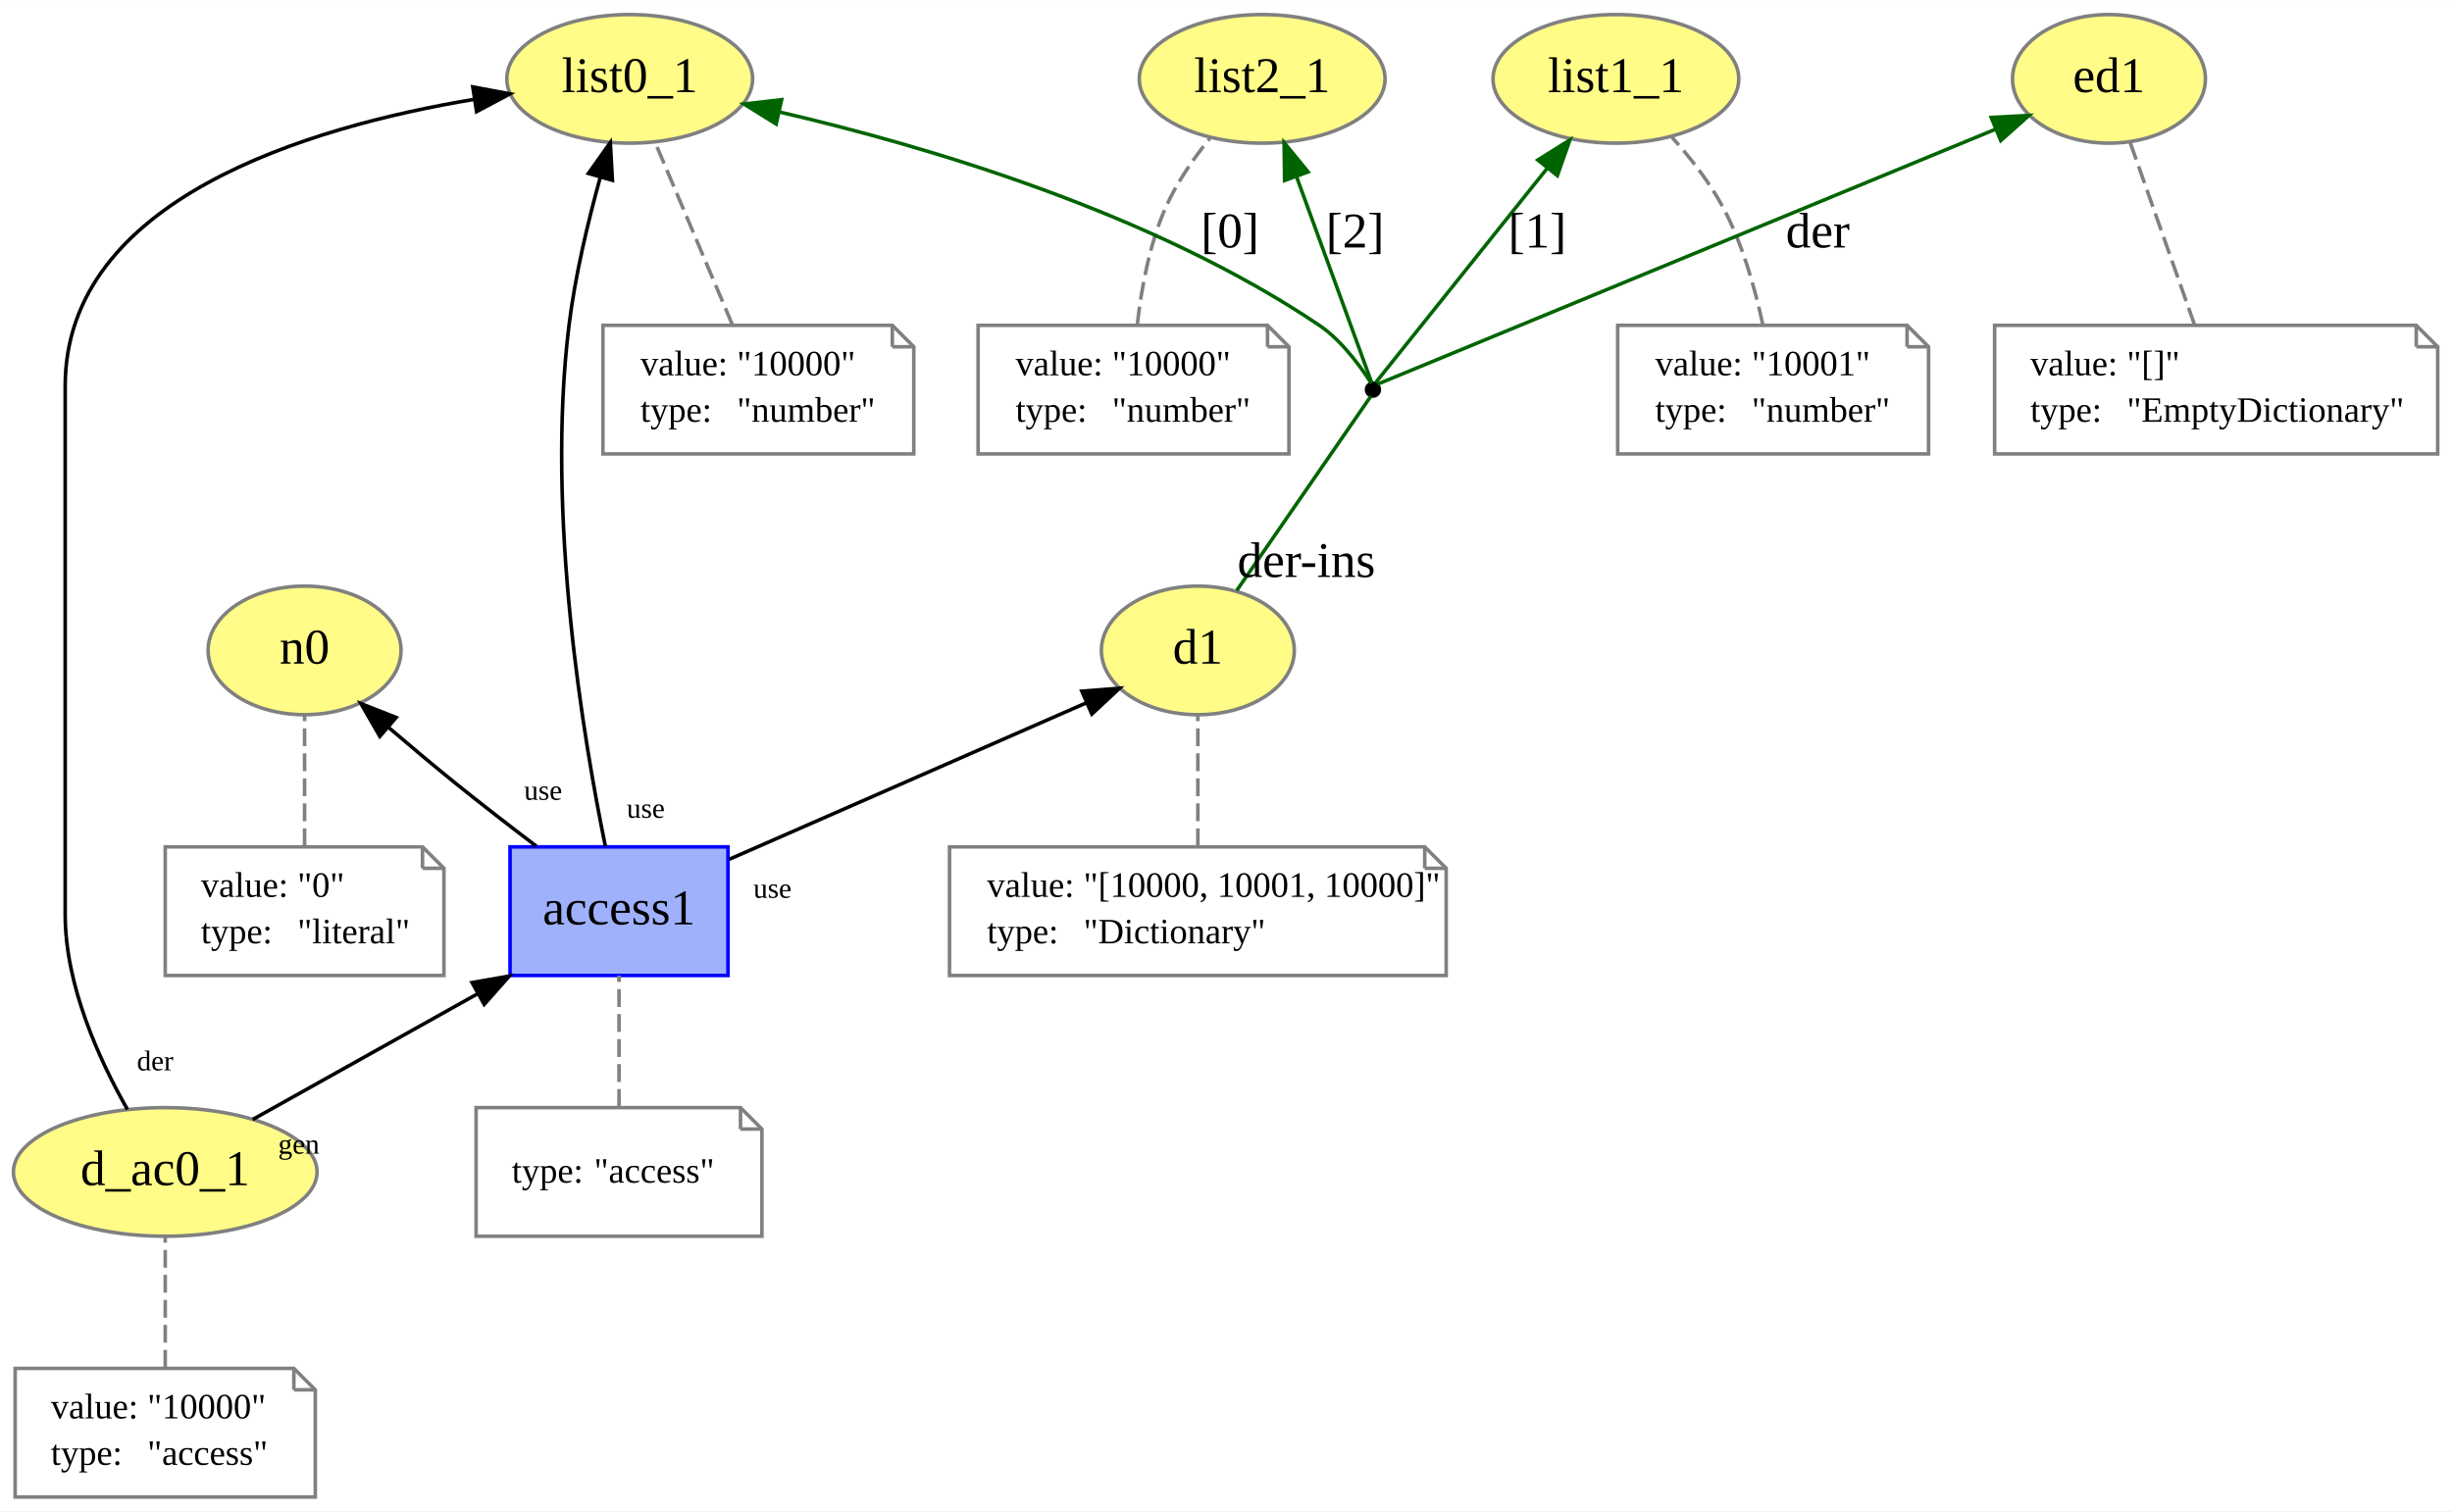
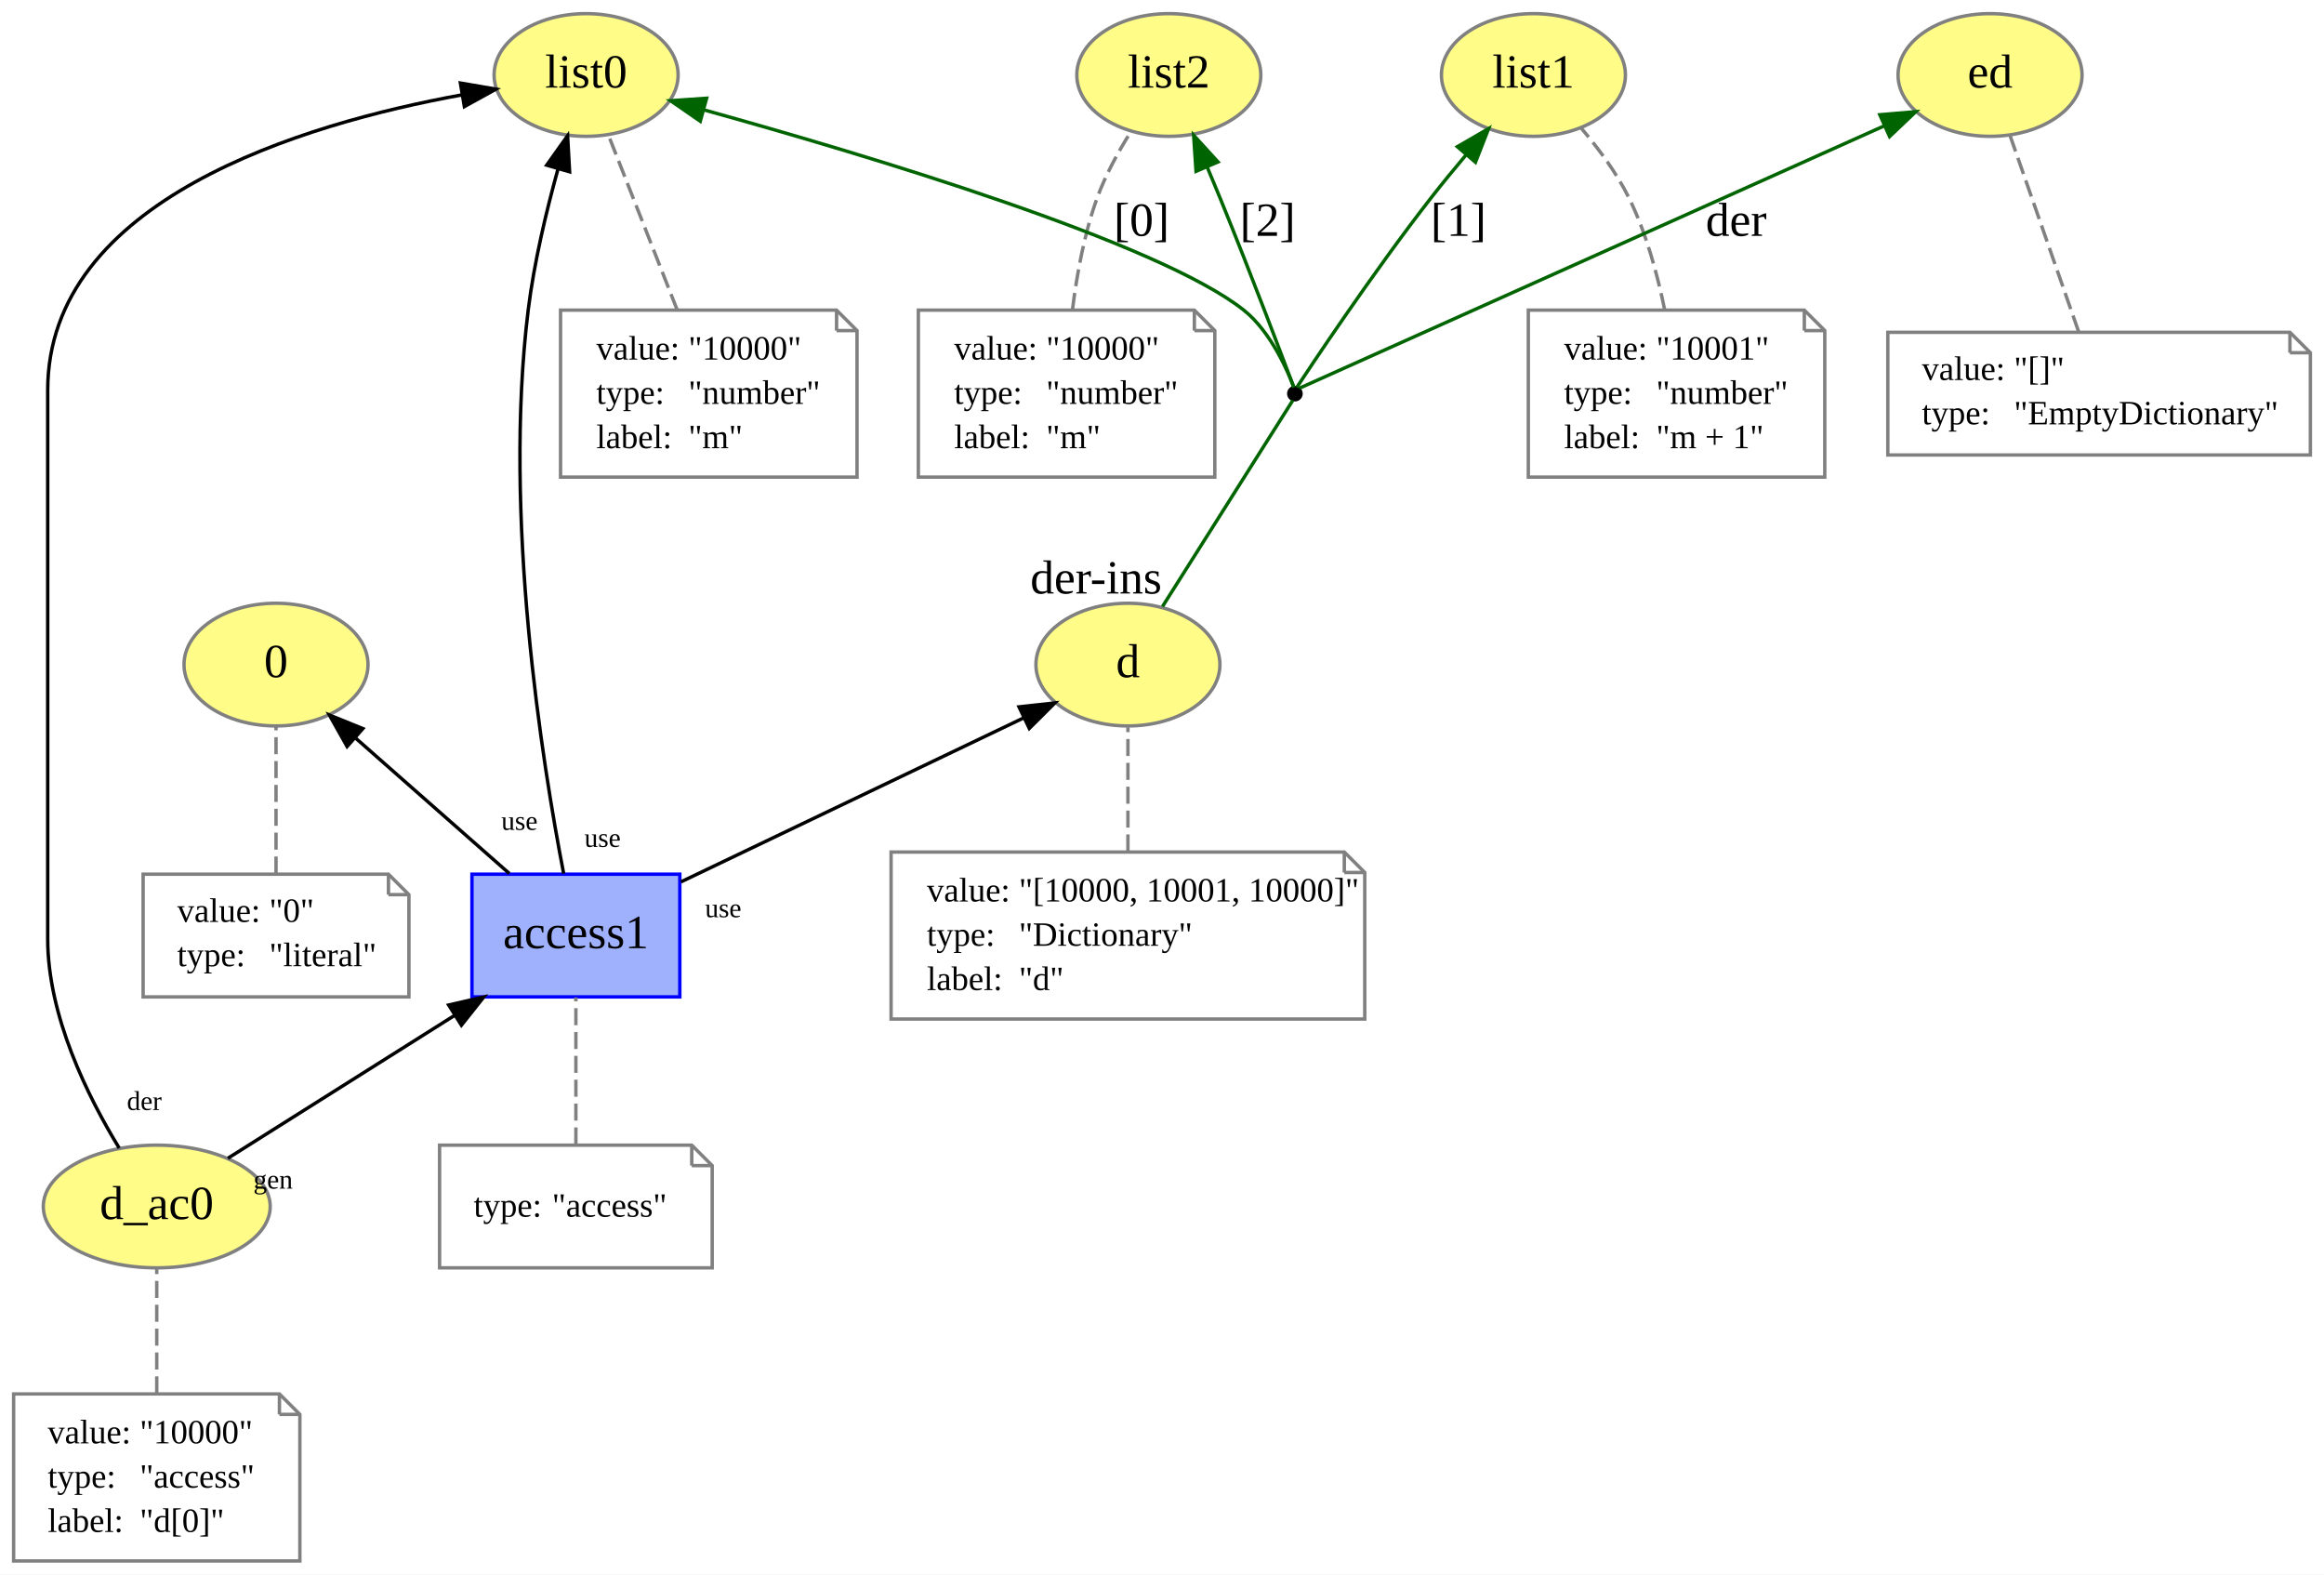
- <svg xmlns="http://www.w3.org/2000/svg" xmlns:xlink="http://www.w3.org/1999/xlink" width="686pt" height="423pt" viewBox="0.00 0.00 686.25 423.00">
-   <g id="graph0" class="graph" transform="scale(1 1) rotate(0) translate(4 419)">
-     <polygon fill="white" stroke="none" points="-4,4 -4,-419 682.246,-419 682.246,4 -4,4" />
+ <svg xmlns="http://www.w3.org/2000/svg" xmlns:xlink="http://www.w3.org/1999/xlink" width="682pt" height="462pt" viewBox="0.00 0.00 682.00 462.00">
+   <g id="graph0" class="graph" transform="scale(1 1) rotate(0) translate(4 458)">
+     <polygon fill="white" stroke="none" points="-4,4 -4,-458 678,-458 678,4 -4,4" />
    <g id="node1" class="node">
      <g id="a_node1">
-         <a xlink:href="http://example.org/list0_1" xlink:title="list0_1">
-           <ellipse fill="#fffc87" stroke="#808080" cx="172.246" cy="-397" rx="34.394" ry="18" />
-           <text text-anchor="middle" x="172.246" y="-393.3" font-family="Times New Roman,serif" font-size="14.00">list0_1</text>
+         <a xlink:href="http://example.org/list0" xlink:title="list0">
+           <ellipse fill="#fffc87" stroke="#808080" cx="168" cy="-436" rx="27" ry="18" />
+           <text text-anchor="middle" x="168" y="-432.3" font-family="Times New Roman,serif" font-size="14.00">list0</text>
        </a>
      </g>
    </g>
    <g id="node2" class="node">
-       <polygon fill="none" stroke="gray" points="245.746,-328 164.746,-328 164.746,-292 251.746,-292 251.746,-322 245.746,-328" />
-       <polyline fill="none" stroke="gray" points="245.746,-328 245.746,-322 " />
-       <polyline fill="none" stroke="gray" points="251.746,-322 245.746,-322 " />
-       <text text-anchor="start" x="175.246" y="-314" font-family="Times New Roman,serif" font-size="10.00">value:</text>
-       <text text-anchor="start" x="202.246" y="-314" font-family="Times New Roman,serif" font-size="10.00">"10000"</text>
-       <text text-anchor="start" x="175.246" y="-301" font-family="Times New Roman,serif" font-size="10.00">type:</text>
-       <text text-anchor="start" x="202.246" y="-301" font-family="Times New Roman,serif" font-size="10.00">"number"</text>
+       <polygon fill="none" stroke="gray" points="241.5,-367 160.5,-367 160.5,-318 247.5,-318 247.5,-361 241.5,-367" />
+       <polyline fill="none" stroke="gray" points="241.5,-367 241.5,-361 " />
+       <polyline fill="none" stroke="gray" points="247.5,-361 241.5,-361 " />
+       <text text-anchor="start" x="171" y="-352.5" font-family="Times New Roman,serif" font-size="10.00">value:</text>
+       <text text-anchor="start" x="198" y="-352.5" font-family="Times New Roman,serif" font-size="10.00">"10000"</text>
+       <text text-anchor="start" x="171" y="-339.5" font-family="Times New Roman,serif" font-size="10.00">type:</text>
+       <text text-anchor="start" x="198" y="-339.5" font-family="Times New Roman,serif" font-size="10.00">"number"</text>
+       <text text-anchor="start" x="171" y="-326.5" font-family="Times New Roman,serif" font-size="10.00">label:</text>
+       <text text-anchor="start" x="198" y="-326.5" font-family="Times New Roman,serif" font-size="10.00">"m"</text>
    </g>
    <g id="edge1" class="edge">
-       <path fill="none" stroke="gray" stroke-dasharray="5,2" d="M200.961,-328.201C194.674,-343.045 185.645,-364.363 179.398,-379.115" />
+       <path fill="none" stroke="gray" stroke-dasharray="5,2" d="M194.729,-367.064C188.396,-383.161 180.16,-404.093 174.514,-418.443" />
    </g>
    <g id="node3" class="node">
      <g id="a_node3">
-         <a xlink:href="http://example.org/list1_1" xlink:title="list1_1">
-           <ellipse fill="#fffc87" stroke="#808080" cx="448.246" cy="-397" rx="34.394" ry="18" />
-           <text text-anchor="middle" x="448.246" y="-393.3" font-family="Times New Roman,serif" font-size="14.00">list1_1</text>
+         <a xlink:href="http://example.org/list1" xlink:title="list1">
+           <ellipse fill="#fffc87" stroke="#808080" cx="446" cy="-436" rx="27" ry="18" />
+           <text text-anchor="middle" x="446" y="-432.3" font-family="Times New Roman,serif" font-size="14.00">list1</text>
        </a>
      </g>
    </g>
    <g id="node4" class="node">
-       <polygon fill="none" stroke="gray" points="529.746,-328 448.746,-328 448.746,-292 535.746,-292 535.746,-322 529.746,-328" />
-       <polyline fill="none" stroke="gray" points="529.746,-328 529.746,-322 " />
-       <polyline fill="none" stroke="gray" points="535.746,-322 529.746,-322 " />
-       <text text-anchor="start" x="459.246" y="-314" font-family="Times New Roman,serif" font-size="10.00">value:</text>
-       <text text-anchor="start" x="486.246" y="-314" font-family="Times New Roman,serif" font-size="10.00">"10001"</text>
-       <text text-anchor="start" x="459.246" y="-301" font-family="Times New Roman,serif" font-size="10.00">type:</text>
-       <text text-anchor="start" x="486.246" y="-301" font-family="Times New Roman,serif" font-size="10.00">"number"</text>
+       <polygon fill="none" stroke="gray" points="525.5,-367 444.5,-367 444.5,-318 531.5,-318 531.5,-361 525.5,-367" />
+       <polyline fill="none" stroke="gray" points="525.5,-367 525.5,-361 " />
+       <polyline fill="none" stroke="gray" points="531.5,-361 525.5,-361 " />
+       <text text-anchor="start" x="455" y="-352.5" font-family="Times New Roman,serif" font-size="10.00">value:</text>
+       <text text-anchor="start" x="482" y="-352.5" font-family="Times New Roman,serif" font-size="10.00">"10001"</text>
+       <text text-anchor="start" x="455" y="-339.5" font-family="Times New Roman,serif" font-size="10.00">type:</text>
+       <text text-anchor="start" x="482" y="-339.5" font-family="Times New Roman,serif" font-size="10.00">"number"</text>
+       <text text-anchor="start" x="455" y="-326.5" font-family="Times New Roman,serif" font-size="10.00">label:</text>
+       <text text-anchor="start" x="482" y="-326.5" font-family="Times New Roman,serif" font-size="10.00">"m + 1"</text>
    </g>
    <g id="edge2" class="edge">
-       <path fill="none" stroke="gray" stroke-dasharray="5,2" d="M489.325,-328.368C487.185,-338.324 483.685,-350.824 478.246,-361 474.474,-368.058 469.071,-374.943 463.887,-380.712" />
+       <path fill="none" stroke="gray" stroke-dasharray="5,2" d="M484.509,-367.109C482.378,-377.553 479.058,-389.762 474,-400 470.416,-407.256 465.123,-414.393 460.101,-420.31" />
    </g>
    <g id="node5" class="node">
      <g id="a_node5">
-         <a xlink:href="http://example.org/list2_1" xlink:title="list2_1">
-           <ellipse fill="#fffc87" stroke="#808080" cx="349.246" cy="-397" rx="34.394" ry="18" />
-           <text text-anchor="middle" x="349.246" y="-393.3" font-family="Times New Roman,serif" font-size="14.00">list2_1</text>
+         <a xlink:href="http://example.org/list2" xlink:title="list2">
+           <ellipse fill="#fffc87" stroke="#808080" cx="339" cy="-436" rx="27" ry="18" />
+           <text text-anchor="middle" x="339" y="-432.3" font-family="Times New Roman,serif" font-size="14.00">list2</text>
        </a>
      </g>
    </g>
    <g id="node6" class="node">
-       <polygon fill="none" stroke="gray" points="350.746,-328 269.746,-328 269.746,-292 356.746,-292 356.746,-322 350.746,-328" />
-       <polyline fill="none" stroke="gray" points="350.746,-328 350.746,-322 " />
-       <polyline fill="none" stroke="gray" points="356.746,-322 350.746,-322 " />
-       <text text-anchor="start" x="280.246" y="-314" font-family="Times New Roman,serif" font-size="10.00">value:</text>
-       <text text-anchor="start" x="307.246" y="-314" font-family="Times New Roman,serif" font-size="10.00">"10000"</text>
-       <text text-anchor="start" x="280.246" y="-301" font-family="Times New Roman,serif" font-size="10.00">type:</text>
-       <text text-anchor="start" x="307.246" y="-301" font-family="Times New Roman,serif" font-size="10.00">"number"</text>
+       <polygon fill="none" stroke="gray" points="346.5,-367 265.5,-367 265.5,-318 352.5,-318 352.5,-361 346.5,-367" />
+       <polyline fill="none" stroke="gray" points="346.5,-367 346.5,-361 " />
+       <polyline fill="none" stroke="gray" points="352.5,-361 346.5,-361 " />
+       <text text-anchor="start" x="276" y="-352.5" font-family="Times New Roman,serif" font-size="10.00">value:</text>
+       <text text-anchor="start" x="303" y="-352.5" font-family="Times New Roman,serif" font-size="10.00">"10000"</text>
+       <text text-anchor="start" x="276" y="-339.5" font-family="Times New Roman,serif" font-size="10.00">type:</text>
+       <text text-anchor="start" x="303" y="-339.5" font-family="Times New Roman,serif" font-size="10.00">"number"</text>
+       <text text-anchor="start" x="276" y="-326.5" font-family="Times New Roman,serif" font-size="10.00">label:</text>
+       <text text-anchor="start" x="303" y="-326.5" font-family="Times New Roman,serif" font-size="10.00">"m"</text>
    </g>
    <g id="edge3" class="edge">
-       <path fill="none" stroke="gray" stroke-dasharray="5,2" d="M314.312,-328.26C315.418,-338.18 317.668,-350.68 322.246,-361 325.296,-367.875 329.968,-374.615 334.573,-380.316" />
+       <path fill="none" stroke="gray" stroke-dasharray="5,2" d="M310.726,-367.097C311.995,-377.426 314.194,-389.547 318,-400 320.424,-406.659 324.159,-413.456 327.811,-419.267" />
    </g>
    <g id="node7" class="node">
      <g id="a_node7">
-         <a xlink:href="http://example.org/ed1" xlink:title="ed1">
-           <ellipse fill="#fffc87" stroke="#808080" cx="586.246" cy="-397" rx="27" ry="18" />
-           <text text-anchor="middle" x="586.246" y="-393.3" font-family="Times New Roman,serif" font-size="14.00">ed1</text>
+         <a xlink:href="http://example.org/ed" xlink:title="ed">
+           <ellipse fill="#fffc87" stroke="#808080" cx="580" cy="-436" rx="27" ry="18" />
+           <text text-anchor="middle" x="580" y="-432.3" font-family="Times New Roman,serif" font-size="14.00">ed</text>
        </a>
      </g>
    </g>
    <g id="node8" class="node">
-       <polygon fill="none" stroke="gray" points="672.246,-328 554.246,-328 554.246,-292 678.246,-292 678.246,-322 672.246,-328" />
-       <polyline fill="none" stroke="gray" points="672.246,-328 672.246,-322 " />
-       <polyline fill="none" stroke="gray" points="678.246,-322 672.246,-322 " />
-       <text text-anchor="start" x="564.246" y="-314" font-family="Times New Roman,serif" font-size="10.00">value:</text>
-       <text text-anchor="start" x="591.246" y="-314" font-family="Times New Roman,serif" font-size="10.00">"[]"</text>
-       <text text-anchor="start" x="564.246" y="-301" font-family="Times New Roman,serif" font-size="10.00">type:</text>
-       <text text-anchor="start" x="591.246" y="-301" font-family="Times New Roman,serif" font-size="10.00">"EmptyDictionary"</text>
+       <polygon fill="none" stroke="gray" points="668,-360.5 550,-360.5 550,-324.5 674,-324.5 674,-354.5 668,-360.5" />
+       <polyline fill="none" stroke="gray" points="668,-360.5 668,-354.5 " />
+       <polyline fill="none" stroke="gray" points="674,-354.5 668,-354.5 " />
+       <text text-anchor="start" x="560" y="-346.5" font-family="Times New Roman,serif" font-size="10.00">value:</text>
+       <text text-anchor="start" x="587" y="-346.5" font-family="Times New Roman,serif" font-size="10.00">"[]"</text>
+       <text text-anchor="start" x="560" y="-333.5" font-family="Times New Roman,serif" font-size="10.00">type:</text>
+       <text text-anchor="start" x="587" y="-333.5" font-family="Times New Roman,serif" font-size="10.00">"EmptyDictionary"</text>
    </g>
    <g id="edge4" class="edge">
-       <path fill="none" stroke="gray" stroke-dasharray="5,2" d="M610.175,-328.201C604.902,-343.142 597.314,-364.642 592.104,-379.403" />
+       <path fill="none" stroke="gray" stroke-dasharray="5,2" d="M605.981,-360.71C600.224,-377.173 591.596,-401.844 585.884,-418.176" />
    </g>
    <g id="node9" class="node">
      <g id="a_node9">
-         <a xlink:href="http://example.org/d1" xlink:title="d1">
-           <ellipse fill="#fffc87" stroke="#808080" cx="331.246" cy="-237" rx="27" ry="18" />
-           <text text-anchor="middle" x="331.246" y="-233.3" font-family="Times New Roman,serif" font-size="14.00">d1</text>
+         <a xlink:href="http://example.org/d" xlink:title="d">
+           <ellipse fill="#fffc87" stroke="#808080" cx="327" cy="-263" rx="27" ry="18" />
+           <text text-anchor="middle" x="327" y="-259.3" font-family="Times New Roman,serif" font-size="14.00">d</text>
        </a>
      </g>
    </g>
    <g id="node11" class="node">
-       <ellipse fill="black" stroke="black" cx="380.246" cy="-310" rx="1.8" ry="1.8" />
+       <ellipse fill="black" stroke="black" cx="376" cy="-342.5" rx="1.8" ry="1.8" />
    </g>
    <g id="edge6" class="edge">
-       <path fill="none" stroke="darkgreen" d="M342.121,-253.757C355.203,-272.713 375.886,-302.682 379.649,-308.134" />
-       <text text-anchor="middle" x="361.621" y="-257.557" font-family="Times New Roman,serif" font-size="14.00">der-ins</text>
+       <path fill="none" stroke="darkgreen" d="M337.153,-280.058C350.16,-300.63 371.496,-334.377 375.383,-340.524" />
+       <text text-anchor="middle" x="317.653" y="-283.858" font-family="Times New Roman,serif" font-size="14.00">der-ins</text>
    </g>
    <g id="node10" class="node">
-       <polygon fill="none" stroke="gray" points="394.746,-182 261.746,-182 261.746,-146 400.746,-146 400.746,-176 394.746,-182" />
-       <polyline fill="none" stroke="gray" points="394.746,-182 394.746,-176 " />
-       <polyline fill="none" stroke="gray" points="400.746,-176 394.746,-176 " />
-       <text text-anchor="start" x="272.246" y="-168" font-family="Times New Roman,serif" font-size="10.00">value:</text>
-       <text text-anchor="start" x="299.246" y="-168" font-family="Times New Roman,serif" font-size="10.00">"[10000, 10001, 10000]"</text>
-       <text text-anchor="start" x="272.246" y="-155" font-family="Times New Roman,serif" font-size="10.00">type:</text>
-       <text text-anchor="start" x="299.246" y="-155" font-family="Times New Roman,serif" font-size="10.00">"Dictionary"</text>
+       <polygon fill="none" stroke="gray" points="390.5,-208 257.5,-208 257.5,-159 396.5,-159 396.5,-202 390.5,-208" />
+       <polyline fill="none" stroke="gray" points="390.5,-208 390.5,-202 " />
+       <polyline fill="none" stroke="gray" points="396.5,-202 390.5,-202 " />
+       <text text-anchor="start" x="268" y="-193.5" font-family="Times New Roman,serif" font-size="10.00">value:</text>
+       <text text-anchor="start" x="295" y="-193.5" font-family="Times New Roman,serif" font-size="10.00">"[10000, 10001, 10000]"</text>
+       <text text-anchor="start" x="268" y="-180.5" font-family="Times New Roman,serif" font-size="10.00">type:</text>
+       <text text-anchor="start" x="295" y="-180.5" font-family="Times New Roman,serif" font-size="10.00">"Dictionary"</text>
+       <text text-anchor="start" x="268" y="-167.5" font-family="Times New Roman,serif" font-size="10.00">label:</text>
+       <text text-anchor="start" x="295" y="-167.5" font-family="Times New Roman,serif" font-size="10.00">"d"</text>
    </g>
    <g id="edge5" class="edge">
-       <path fill="none" stroke="gray" stroke-dasharray="5,2" d="M331.246,-182.187C331.246,-193.35 331.246,-207.84 331.246,-218.971" />
+       <path fill="none" stroke="gray" stroke-dasharray="5,2" d="M327,-208.174C327,-219.925 327,-233.869 327,-244.62" />
    </g>
    <g id="edge8" class="edge">
-       <path fill="none" stroke="darkgreen" d="M379.778,-311.767C378.128,-314.412 372.295,-323.247 365.246,-328 318.406,-359.585 255.286,-378.169 214.185,-387.716" />
-       <polygon fill="darkgreen" stroke="darkgreen" points="213.224,-384.345 204.234,-389.951 214.758,-391.175 213.224,-384.345" />
-       <text text-anchor="middle" x="340.246" y="-349.8" font-family="Times New Roman,serif" font-size="14.00">[0]</text>
+       <path fill="none" stroke="darkgreen" d="M375.616,-344.566C374.238,-348.239 369.19,-360.502 361,-367 335.992,-386.842 250.98,-412.337 202.537,-425.77" />
+       <polygon fill="darkgreen" stroke="darkgreen" points="201.505,-422.424 192.789,-428.447 203.359,-429.174 201.505,-422.424" />
+       <text text-anchor="middle" x="331" y="-388.8" font-family="Times New Roman,serif" font-size="14.00">[0]</text>
    </g>
    <g id="edge9" class="edge">
-       <path fill="none" stroke="darkgreen" d="M381.01,-311.955C385.688,-317.802 410.874,-349.285 429.048,-372.003" />
-       <polygon fill="darkgreen" stroke="darkgreen" points="426.396,-374.29 435.376,-379.912 431.862,-369.917 426.396,-374.29" />
-       <text text-anchor="middle" x="426.246" y="-349.8" font-family="Times New Roman,serif" font-size="14.00">[1]</text>
+       <path fill="none" stroke="darkgreen" d="M376.537,-344.317C379.933,-349.475 398.853,-378.013 416,-400 419.239,-404.153 422.795,-408.484 426.292,-412.627" />
+       <polygon fill="darkgreen" stroke="darkgreen" points="423.676,-414.953 432.843,-420.266 428.99,-410.396 423.676,-414.953" />
+       <text text-anchor="middle" x="424" y="-388.8" font-family="Times New Roman,serif" font-size="14.00">[1]</text>
    </g>
    <g id="edge10" class="edge">
-       <path fill="none" stroke="darkgreen" d="M379.898,-311.955C377.835,-317.611 367.027,-347.247 358.823,-369.74" />
-       <polygon fill="darkgreen" stroke="darkgreen" points="355.528,-368.562 355.389,-379.156 362.104,-370.96 355.528,-368.562" />
-       <text text-anchor="middle" x="375.246" y="-349.8" font-family="Times New Roman,serif" font-size="14.00">[2]</text>
+       <path fill="none" stroke="darkgreen" d="M375.7,-344.301C373.801,-349.359 363.242,-377.395 354,-400 352.812,-402.905 351.55,-405.936 350.28,-408.946" />
+       <polygon fill="darkgreen" stroke="darkgreen" points="346.989,-407.742 346.287,-418.313 353.428,-410.487 346.989,-407.742" />
+       <text text-anchor="middle" x="368" y="-388.8" font-family="Times New Roman,serif" font-size="14.00">[2]</text>
    </g>
    <g id="edge7" class="edge">
-       <path fill="none" stroke="darkgreen" d="M381.562,-311.543C394.53,-316.894 500.155,-360.477 554.378,-382.85" />
-       <polygon fill="darkgreen" stroke="darkgreen" points="553.291,-386.188 563.87,-386.767 555.961,-379.717 553.291,-386.188" />
-       <text text-anchor="middle" x="504.746" y="-349.8" font-family="Times New Roman,serif" font-size="14.00">der</text>
+       <path fill="none" stroke="darkgreen" d="M377.303,-344.084C390.177,-349.859 495.266,-396.994 548.841,-421.024" />
+       <polygon fill="darkgreen" stroke="darkgreen" points="547.654,-424.328 558.211,-425.227 550.519,-417.941 547.654,-424.328" />
+       <text text-anchor="middle" x="505.5" y="-388.8" font-family="Times New Roman,serif" font-size="14.00">der</text>
    </g>
    <g id="node12" class="node">
      <g id="a_node12">
-         <a xlink:href="http://example.org/n0" xlink:title="n0">
-           <ellipse fill="#fffc87" stroke="#808080" cx="81.246" cy="-237" rx="27" ry="18" />
-           <text text-anchor="middle" x="81.246" y="-233.3" font-family="Times New Roman,serif" font-size="14.00">n0</text>
+         <a xlink:href="http://example.org/0" xlink:title="0">
+           <ellipse fill="#fffc87" stroke="#808080" cx="77" cy="-263" rx="27" ry="18" />
+           <text text-anchor="middle" x="77" y="-259.3" font-family="Times New Roman,serif" font-size="14.00">0</text>
        </a>
      </g>
    </g>
    <g id="node13" class="node">
-       <polygon fill="none" stroke="gray" points="114.246,-182 42.246,-182 42.246,-146 120.246,-146 120.246,-176 114.246,-182" />
-       <polyline fill="none" stroke="gray" points="114.246,-182 114.246,-176 " />
-       <polyline fill="none" stroke="gray" points="120.246,-176 114.246,-176 " />
-       <text text-anchor="start" x="52.246" y="-168" font-family="Times New Roman,serif" font-size="10.00">value:</text>
-       <text text-anchor="start" x="79.246" y="-168" font-family="Times New Roman,serif" font-size="10.00">"0"</text>
-       <text text-anchor="start" x="52.246" y="-155" font-family="Times New Roman,serif" font-size="10.00">type:</text>
-       <text text-anchor="start" x="79.246" y="-155" font-family="Times New Roman,serif" font-size="10.00">"literal"</text>
+       <polygon fill="none" stroke="gray" points="110,-201.5 38,-201.5 38,-165.5 116,-165.5 116,-195.5 110,-201.5" />
+       <polyline fill="none" stroke="gray" points="110,-201.5 110,-195.5 " />
+       <polyline fill="none" stroke="gray" points="116,-195.5 110,-195.5 " />
+       <text text-anchor="start" x="48" y="-187.5" font-family="Times New Roman,serif" font-size="10.00">value:</text>
+       <text text-anchor="start" x="75" y="-187.5" font-family="Times New Roman,serif" font-size="10.00">"0"</text>
+       <text text-anchor="start" x="48" y="-174.5" font-family="Times New Roman,serif" font-size="10.00">type:</text>
+       <text text-anchor="start" x="75" y="-174.5" font-family="Times New Roman,serif" font-size="10.00">"literal"</text>
    </g>
    <g id="edge11" class="edge">
-       <path fill="none" stroke="gray" stroke-dasharray="5,2" d="M81.246,-182.187C81.246,-193.35 81.246,-207.84 81.246,-218.971" />
+       <path fill="none" stroke="gray" stroke-dasharray="5,2" d="M77,-201.7C77,-214.543 77,-232.017 77,-244.848" />
    </g>
    <g id="node14" class="node">
      <g id="a_node14">
-         <a xlink:href="http://example.org/d_ac0_1" xlink:title="d_ac0_1">
-           <ellipse fill="#fffc87" stroke="#808080" cx="42.246" cy="-91" rx="42.494" ry="18" />
-           <text text-anchor="middle" x="42.246" y="-87.3" font-family="Times New Roman,serif" font-size="14.00">d_ac0_1</text>
+         <a xlink:href="http://example.org/d_ac0" xlink:title="d_ac0">
+           <ellipse fill="#fffc87" stroke="#808080" cx="42" cy="-104" rx="33.295" ry="18" />
+           <text text-anchor="middle" x="42" y="-100.3" font-family="Times New Roman,serif" font-size="14.00">d_ac0</text>
        </a>
      </g>
    </g>
    <g id="edge18" class="edge">
-       <path fill="none" stroke="black" d="M31.661,-108.495C23.732,-122.444 14.246,-143.257 14.246,-163 14.246,-163 14.246,-163 14.246,-311 14.246,-363.234 82.045,-383.509 128.817,-391.281" />
-       <polygon fill="black" stroke="black" points="128.324,-394.747 138.739,-392.798 129.382,-387.827 128.324,-394.747" />
-       <text text-anchor="middle" x="39.42" y="-119.432" font-family="Times New Roman,serif" font-size="8.00">der</text>
+       <path fill="none" stroke="black" d="M30.987,-121.135C21.731,-136.286 10,-159.937 10,-182.5 10,-182.5 10,-182.5 10,-343.5 10,-399.345 84.829,-421.661 131.494,-430.148" />
+       <polygon fill="black" stroke="black" points="131.111,-433.633 141.554,-431.845 132.276,-426.73 131.111,-433.633" />
+       <text text-anchor="middle" x="38.343" y="-132.308" font-family="Times New Roman,serif" font-size="8.00">der</text>
    </g>
    <g id="node16" class="node">
      <g id="a_node16">
        <a xlink:href="http://example.org/access1" xlink:title="access1">
-           <polygon fill="#9fb1fc" stroke="#0000ff" points="199.746,-182 138.746,-182 138.746,-146 199.746,-146 199.746,-182" />
-           <text text-anchor="middle" x="169.246" y="-160.3" font-family="Times New Roman,serif" font-size="14.00">access1</text>
+           <polygon fill="#9fb1fc" stroke="#0000ff" points="195.5,-201.5 134.5,-201.5 134.5,-165.5 195.5,-165.5 195.5,-201.5" />
+           <text text-anchor="middle" x="165" y="-179.8" font-family="Times New Roman,serif" font-size="14.00">access1</text>
        </a>
      </g>
    </g>
    <g id="edge17" class="edge">
-       <path fill="none" stroke="black" d="M66.733,-105.69C84.565,-115.658 109.098,-129.374 129.694,-140.888" />
-       <polygon fill="black" stroke="black" points="128.107,-144.011 138.544,-145.836 131.523,-137.901 128.107,-144.011" />
-       <text text-anchor="middle" x="79.618" y="-96.111" font-family="Times New Roman,serif" font-size="8.00">gen</text>
+       <path fill="none" stroke="black" d="M62.865,-118.147C81.058,-129.61 107.837,-146.483 129.411,-160.076" />
+       <polygon fill="black" stroke="black" points="127.669,-163.115 137.995,-165.485 131.4,-157.193 127.669,-163.115" />
+       <text text-anchor="middle" x="76.136" y="-109.254" font-family="Times New Roman,serif" font-size="8.00">gen</text>
    </g>
    <g id="node15" class="node">
-       <polygon fill="none" stroke="gray" points="78.246,-36 0.246,-36 0.246,-0 84.246,-0 84.246,-30 78.246,-36" />
-       <polyline fill="none" stroke="gray" points="78.246,-36 78.246,-30 " />
-       <polyline fill="none" stroke="gray" points="84.246,-30 78.246,-30 " />
-       <text text-anchor="start" x="10.246" y="-22" font-family="Times New Roman,serif" font-size="10.00">value:</text>
-       <text text-anchor="start" x="37.246" y="-22" font-family="Times New Roman,serif" font-size="10.00">"10000"</text>
-       <text text-anchor="start" x="10.246" y="-9" font-family="Times New Roman,serif" font-size="10.00">type:</text>
-       <text text-anchor="start" x="37.246" y="-9" font-family="Times New Roman,serif" font-size="10.00">"access"</text>
+       <polygon fill="none" stroke="gray" points="78,-49 0,-49 0,-0 84,-0 84,-43 78,-49" />
+       <polyline fill="none" stroke="gray" points="78,-49 78,-43 " />
+       <polyline fill="none" stroke="gray" points="84,-43 78,-43 " />
+       <text text-anchor="start" x="10" y="-34.5" font-family="Times New Roman,serif" font-size="10.00">value:</text>
+       <text text-anchor="start" x="37" y="-34.5" font-family="Times New Roman,serif" font-size="10.00">"10000"</text>
+       <text text-anchor="start" x="10" y="-21.5" font-family="Times New Roman,serif" font-size="10.00">type:</text>
+       <text text-anchor="start" x="37" y="-21.5" font-family="Times New Roman,serif" font-size="10.00">"access"</text>
+       <text text-anchor="start" x="10" y="-8.5" font-family="Times New Roman,serif" font-size="10.00">label:</text>
+       <text text-anchor="start" x="37" y="-8.5" font-family="Times New Roman,serif" font-size="10.00">"d[0]"</text>
    </g>
    <g id="edge12" class="edge">
-       <path fill="none" stroke="gray" stroke-dasharray="5,2" d="M42.246,-36.187C42.246,-47.35 42.246,-61.84 42.246,-72.971" />
+       <path fill="none" stroke="gray" stroke-dasharray="5,2" d="M42,-49.174C42,-60.925 42,-74.869 42,-85.62" />
    </g>
    <g id="edge16" class="edge">
-       <path fill="none" stroke="black" d="M165.427,-182.175C159.331,-211.938 148.722,-275.003 155.246,-328 156.954,-341.87 160.551,-356.981 163.998,-369.428" />
-       <polygon fill="black" stroke="black" points="160.675,-370.536 166.814,-379.171 167.399,-368.592 160.675,-370.536" />
-       <text text-anchor="middle" x="176.727" y="-190.139" font-family="Times New Roman,serif" font-size="8.00">use</text>
+       <path fill="none" stroke="black" d="M161.415,-201.662C155.148,-234.066 143.545,-306.445 151,-367 152.708,-380.87 156.304,-395.981 159.752,-408.428" />
+       <polygon fill="black" stroke="black" points="156.428,-409.536 162.567,-418.171 163.153,-407.592 156.428,-409.536" />
+       <text text-anchor="middle" x="172.82" y="-209.505" font-family="Times New Roman,serif" font-size="8.00">use</text>
    </g>
    <g id="edge14" class="edge">
-       <path fill="none" stroke="black" d="M200.099,-178.522C228.801,-191.101 271.354,-209.751 300.138,-222.366" />
-       <polygon fill="black" stroke="black" points="298.768,-225.587 309.332,-226.396 301.578,-219.176 298.768,-225.587" />
-       <text text-anchor="middle" x="212.182" y="-167.734" font-family="Times New Roman,serif" font-size="8.00">use</text>
+       <path fill="none" stroke="black" d="M195.852,-199.26C224.72,-213.07 267.597,-233.582 296.387,-247.355" />
+       <polygon fill="black" stroke="black" points="295.039,-250.59 305.57,-251.748 298.06,-244.275 295.039,-250.59" />
+       <text text-anchor="middle" x="208.224" y="-188.878" font-family="Times New Roman,serif" font-size="8.00">use</text>
    </g>
    <g id="edge15" class="edge">
-       <path fill="none" stroke="black" d="M146.113,-182.187C138.735,-187.779 130.584,-194.072 123.246,-200 117.186,-204.896 110.749,-210.304 104.782,-215.408" />
-       <polygon fill="black" stroke="black" points="102.306,-212.922 97.017,-222.103 106.877,-218.224 102.306,-212.922" />
-       <text text-anchor="middle" x="147.997" y="-195.168" font-family="Times New Roman,serif" font-size="8.00">use</text>
+       <path fill="none" stroke="black" d="M145.47,-201.7C132.179,-213.405 114.52,-228.957 100.465,-241.335" />
+       <polygon fill="black" stroke="black" points="97.858,-238.967 92.666,-248.203 102.484,-244.221 97.858,-238.967" />
+       <text text-anchor="middle" x="148.427" y="-214.505" font-family="Times New Roman,serif" font-size="8.00">use</text>
    </g>
    <g id="node17" class="node">
-       <polygon fill="none" stroke="gray" points="203.246,-109 129.246,-109 129.246,-73 209.246,-73 209.246,-103 203.246,-109" />
-       <polyline fill="none" stroke="gray" points="203.246,-109 203.246,-103 " />
-       <polyline fill="none" stroke="gray" points="209.246,-103 203.246,-103 " />
-       <text text-anchor="start" x="139.246" y="-88" font-family="Times New Roman,serif" font-size="10.00">type:</text>
-       <text text-anchor="start" x="162.246" y="-88" font-family="Times New Roman,serif" font-size="10.00">"access"</text>
+       <polygon fill="none" stroke="gray" points="199,-122 125,-122 125,-86 205,-86 205,-116 199,-122" />
+       <polyline fill="none" stroke="gray" points="199,-122 199,-116 " />
+       <polyline fill="none" stroke="gray" points="205,-116 199,-116 " />
+       <text text-anchor="start" x="135" y="-101" font-family="Times New Roman,serif" font-size="10.00">type:</text>
+       <text text-anchor="start" x="158" y="-101" font-family="Times New Roman,serif" font-size="10.00">"access"</text>
    </g>
    <g id="edge13" class="edge">
-       <path fill="none" stroke="gray" stroke-dasharray="5,2" d="M169.246,-109.187C169.246,-120.35 169.246,-134.84 169.246,-145.971" />
+       <path fill="none" stroke="gray" stroke-dasharray="5,2" d="M165,-122.2C165,-135.043 165,-152.517 165,-165.348" />
    </g>
  </g>
</svg>
